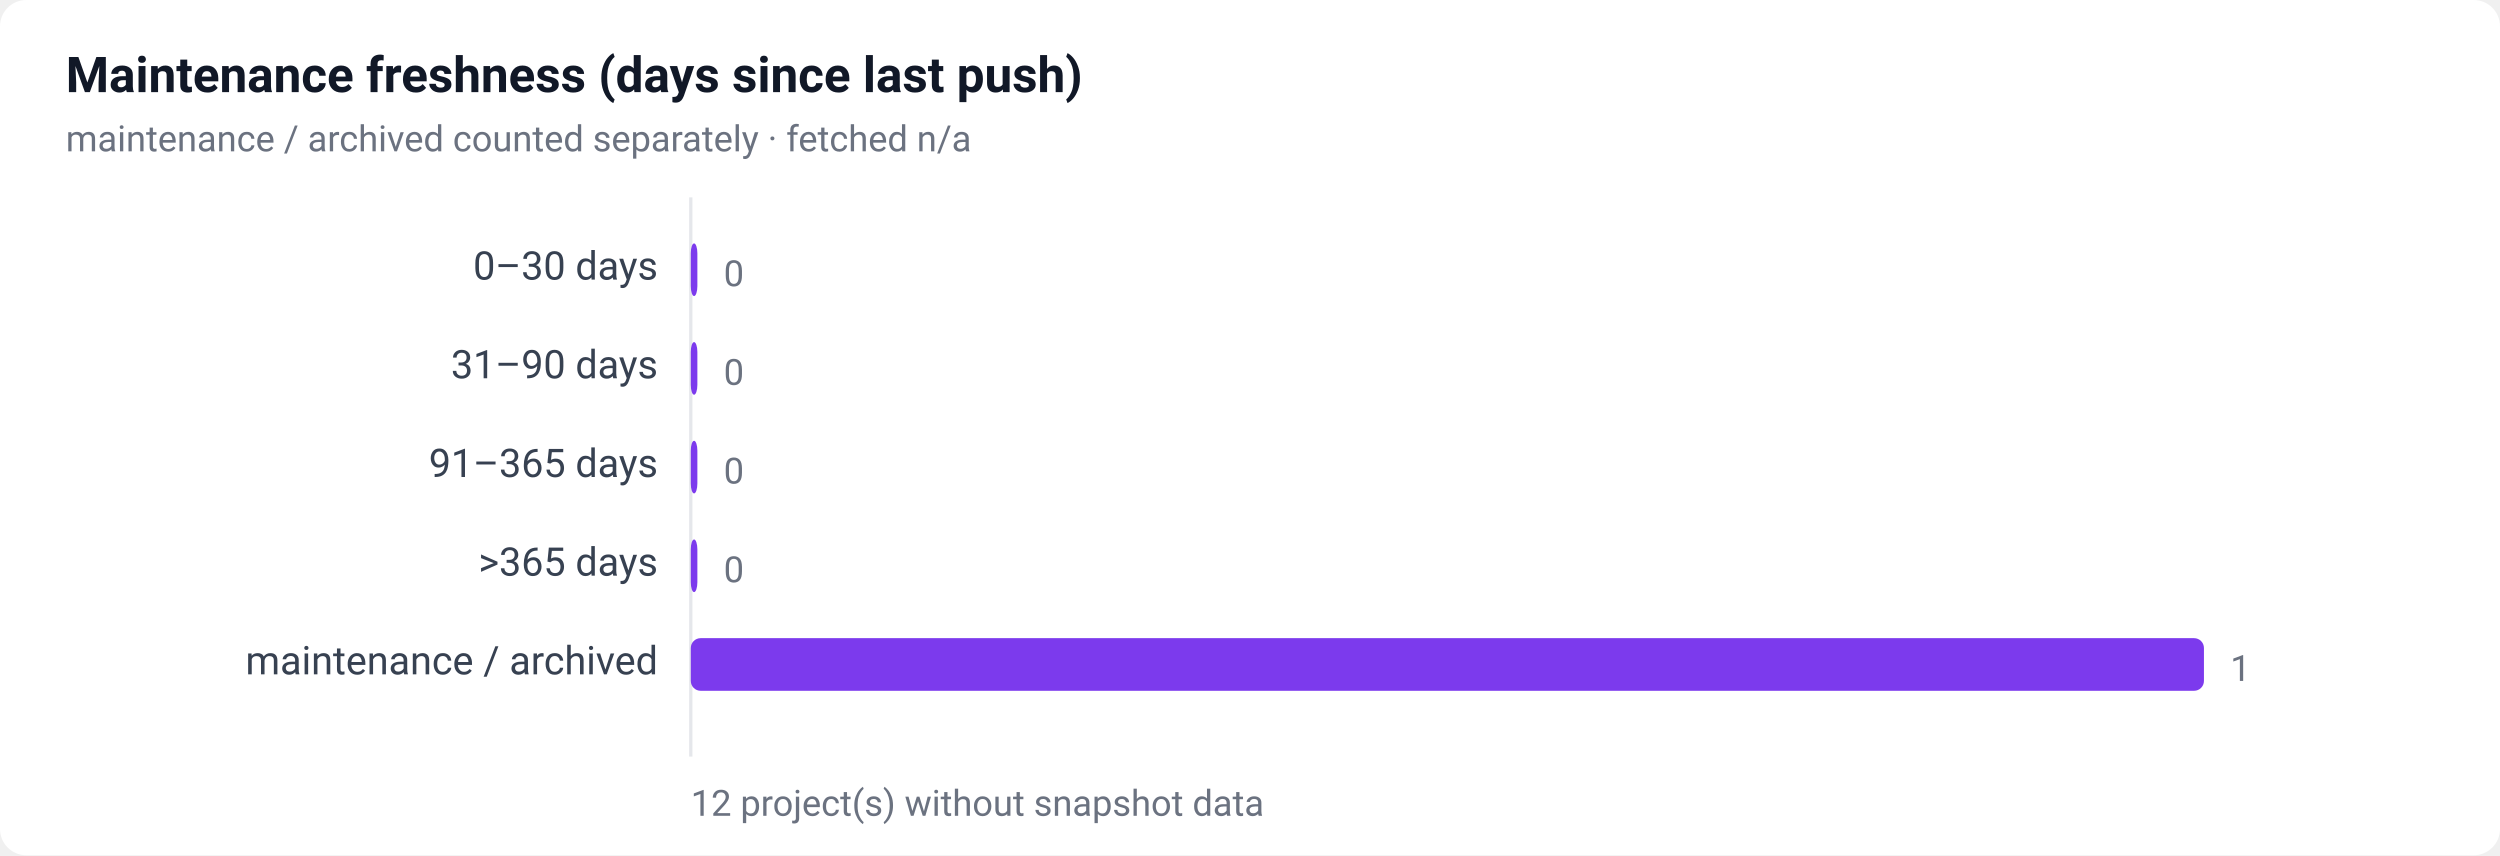
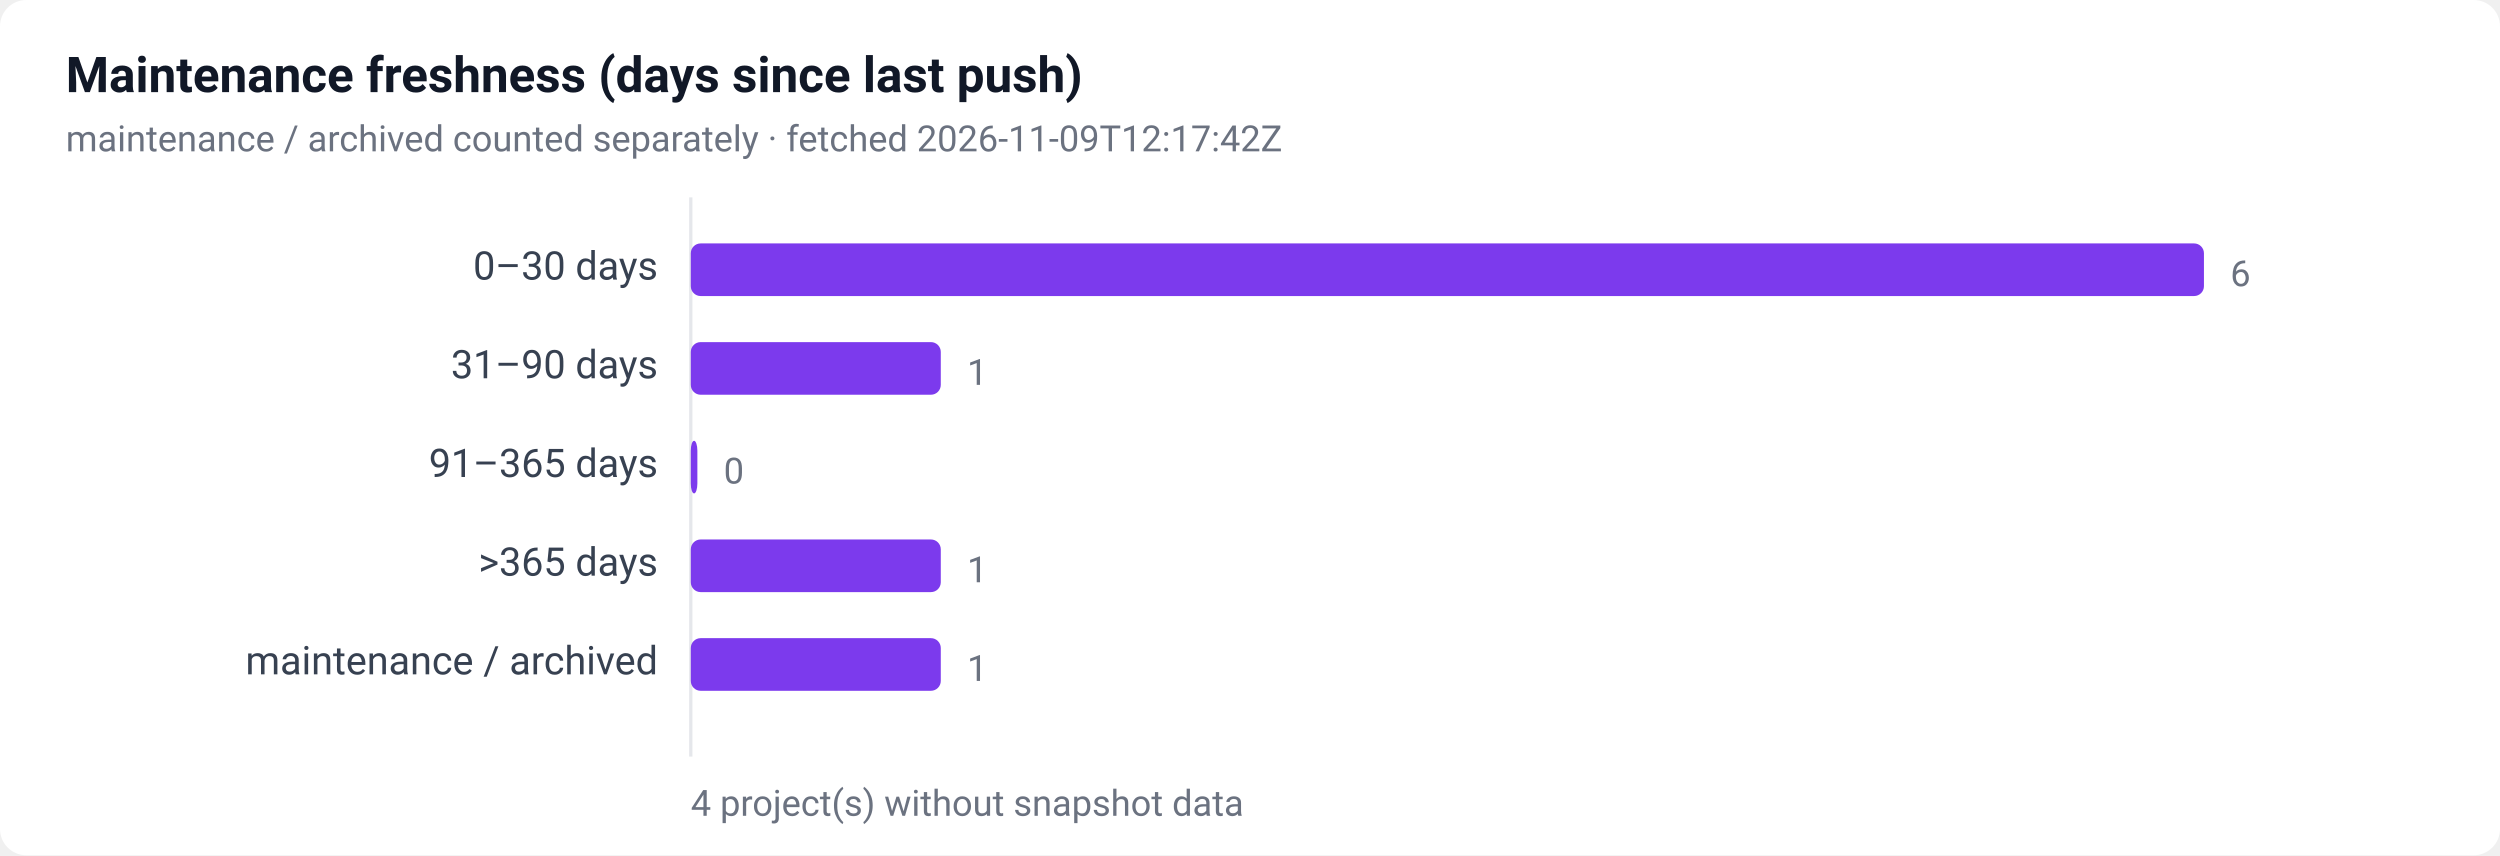
<svg xmlns="http://www.w3.org/2000/svg" viewBox="0 0 760 260" width="760" height="260" role="img" aria-label="Maintenance freshness (days since last push)">
  <style>
    .bg { fill: #ffffff; }
    .label, .value, .title, .sub { font-family: ui-sans-serif, -apple-system, "Segoe UI", Roboto, "Helvetica Neue", sans-serif; }
    .title { font-size: 15px; font-weight: 600; fill: #111827; }
    .sub   { font-size: 11px; fill: #6b7280; }
    .label { font-size: 12px; fill: #374151; }
    .value { font-size: 11px; fill: #6b7280; }
    .bar   { fill: #2563eb; }
    .bar-alt { fill: #7c3aed; }
    .axis  { stroke: #e5e7eb; stroke-width: 1; }
    @media (prefers-color-scheme: dark) {
      .bg { fill: #0b0f19; }
      .title { fill: #f3f4f6; }
      .sub, .value { fill: #9ca3af; }
      .label { fill: #d1d5db; }
      .bar { fill: #60a5fa; }
      .bar-alt { fill: #a78bfa; }
      .axis { stroke: #1f2937; }
    }
  </style>
  <rect class="bg" width="760" height="260" rx="8" />
  <text class="title" x="20" y="28">Maintenance freshness (days since last push)</text>
-   <text class="sub" x="20" y="46">maintenance / archived counted separately · fetched n/a</text>
+   <text class="sub" x="20" y="46">maintenance / archived counted separately · fetched 2026-11-09T12:17:42Z</text>
  <line class="axis" x1="210" y1="60" x2="210" y2="230" />
  <text class="label" x="200" y="85" text-anchor="end">0–30 days</text>
-   <rect class="bar-alt" x="210" y="74" width="2" height="16" rx="3" />
-   <text class="value" x="220" y="87">0</text>
+   <rect class="bar-alt" x="210" y="74" width="460" height="16" rx="3" />
+   <text class="value" x="678" y="87">6</text>
  <text class="label" x="200" y="115" text-anchor="end">31–90 days</text>
-   <rect class="bar-alt" x="210" y="104" width="2" height="16" rx="3" />
-   <text class="value" x="220" y="117">0</text>
+   <rect class="bar-alt" x="210" y="104" width="76" height="16" rx="3" />
+   <text class="value" x="294" y="117">1</text>
  <text class="label" x="200" y="145" text-anchor="end">91–365 days</text>
  <rect class="bar-alt" x="210" y="134" width="2" height="16" rx="3" />
  <text class="value" x="220" y="147">0</text>
  <text class="label" x="200" y="175" text-anchor="end">&gt;365 days</text>
-   <rect class="bar-alt" x="210" y="164" width="2" height="16" rx="3" />
-   <text class="value" x="220" y="177">0</text>
+   <rect class="bar-alt" x="210" y="164" width="76" height="16" rx="3" />
+   <text class="value" x="294" y="177">1</text>
  <text class="label" x="200" y="205" text-anchor="end">maintenance / archived</text>
-   <rect class="bar-alt" x="210" y="194" width="460" height="16" rx="3" />
-   <text class="value" x="678" y="207">1</text>
-   <text class="value" x="210" y="248">12 project(s) without snapshot data</text>
+   <rect class="bar-alt" x="210" y="194" width="76" height="16" rx="3" />
+   <text class="value" x="294" y="207">1</text>
+   <text class="value" x="210" y="248">4 project(s) without snapshot data</text>
</svg>
